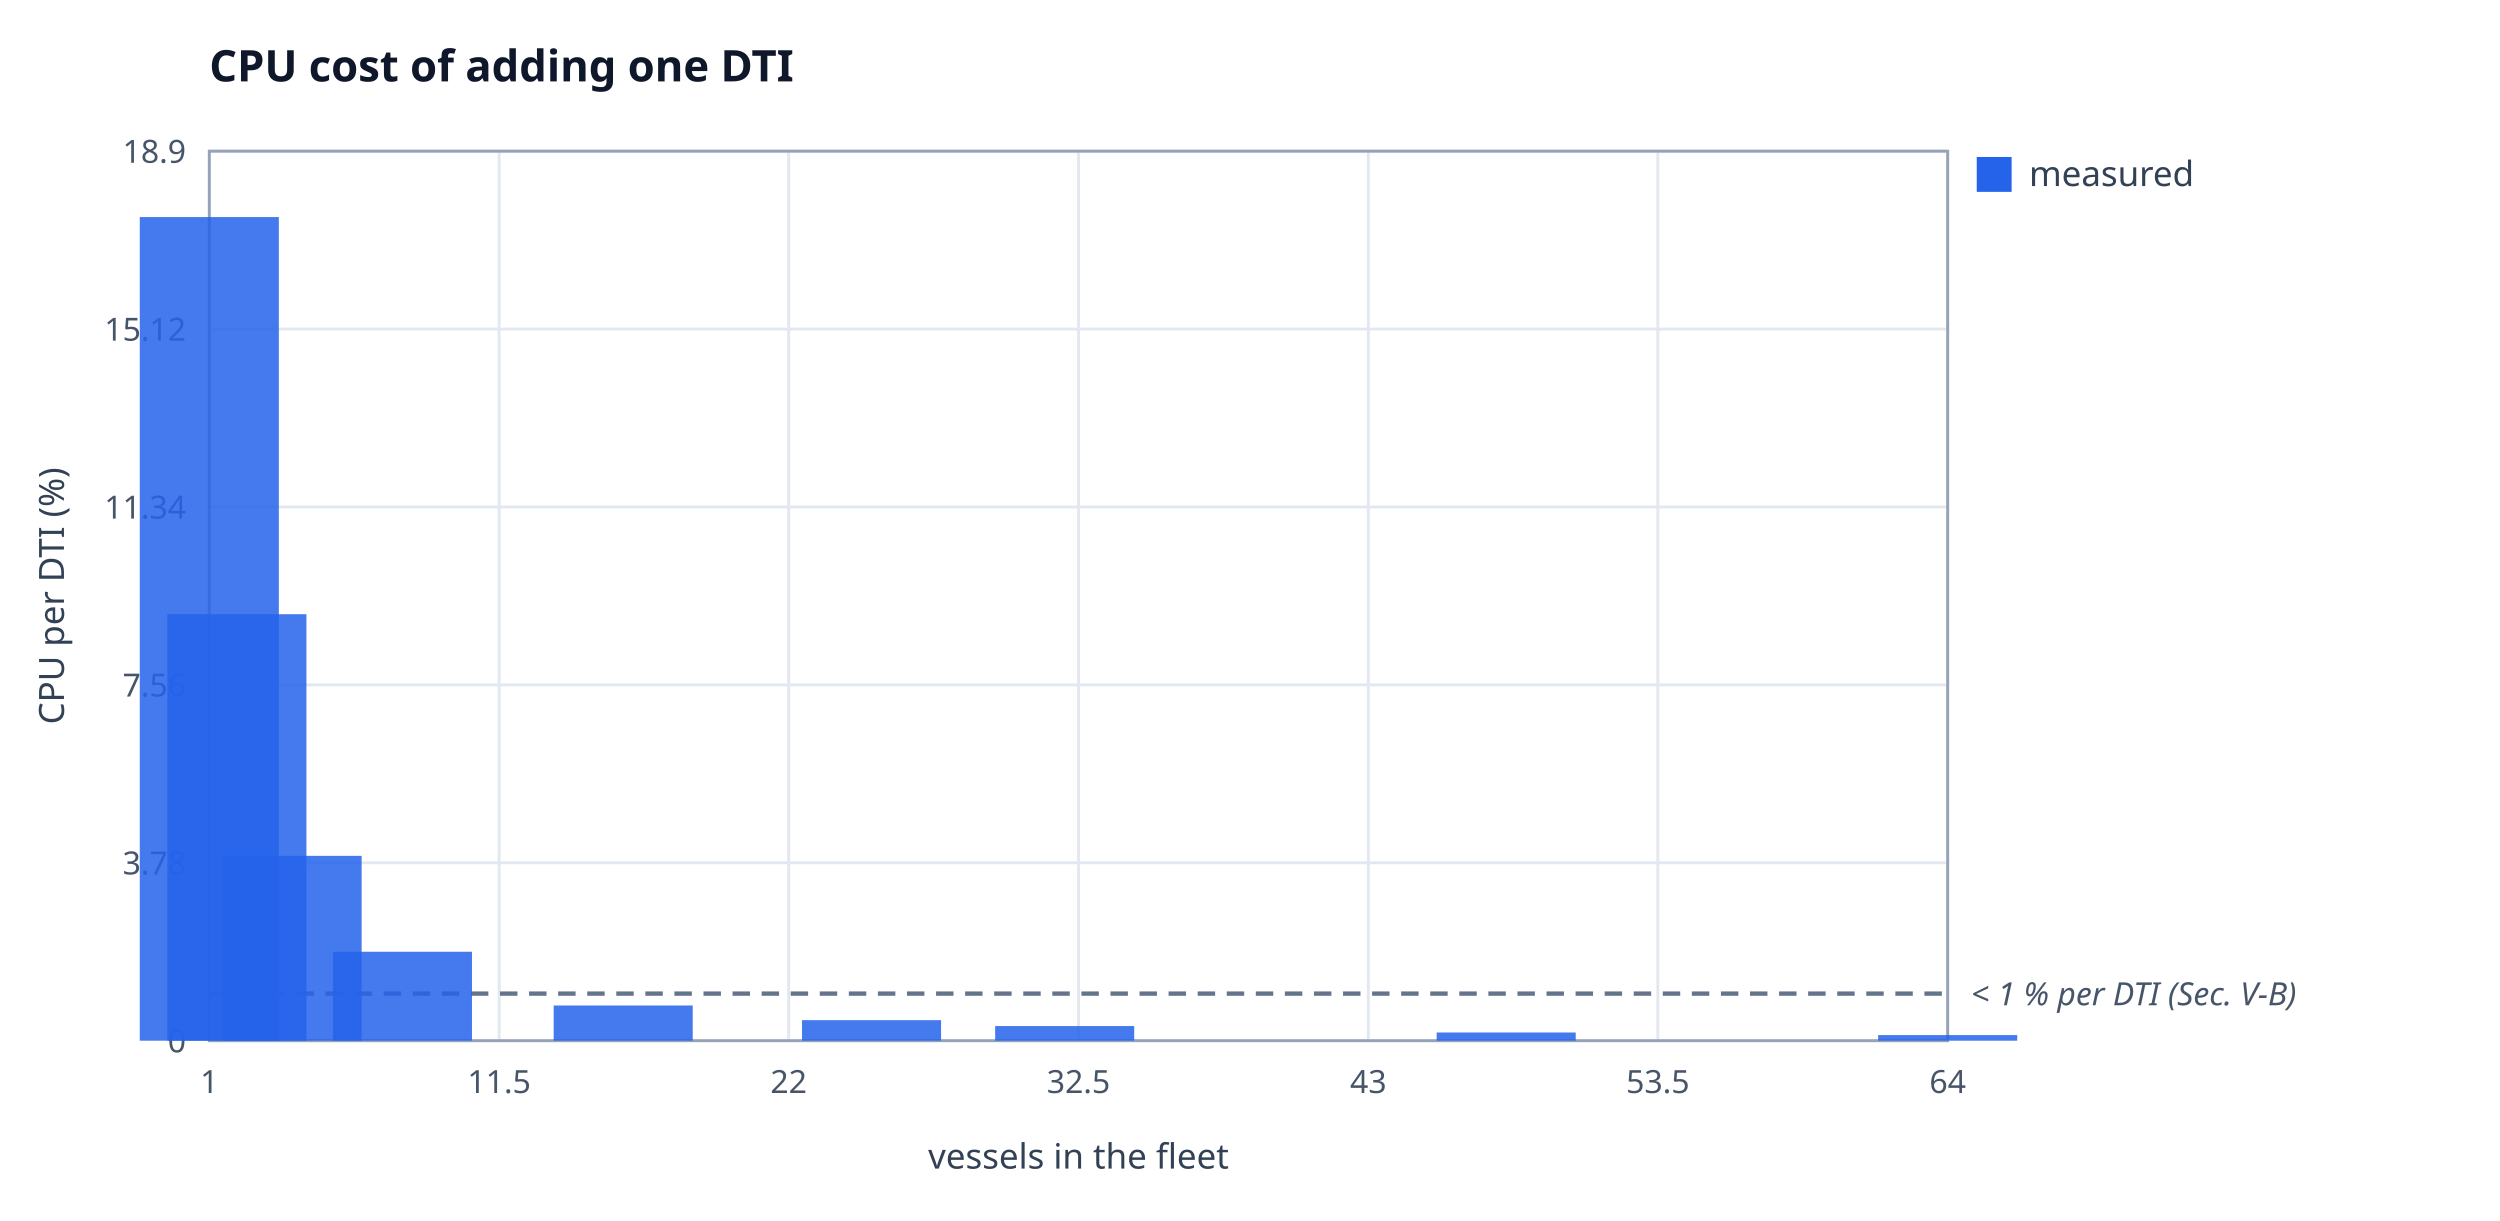
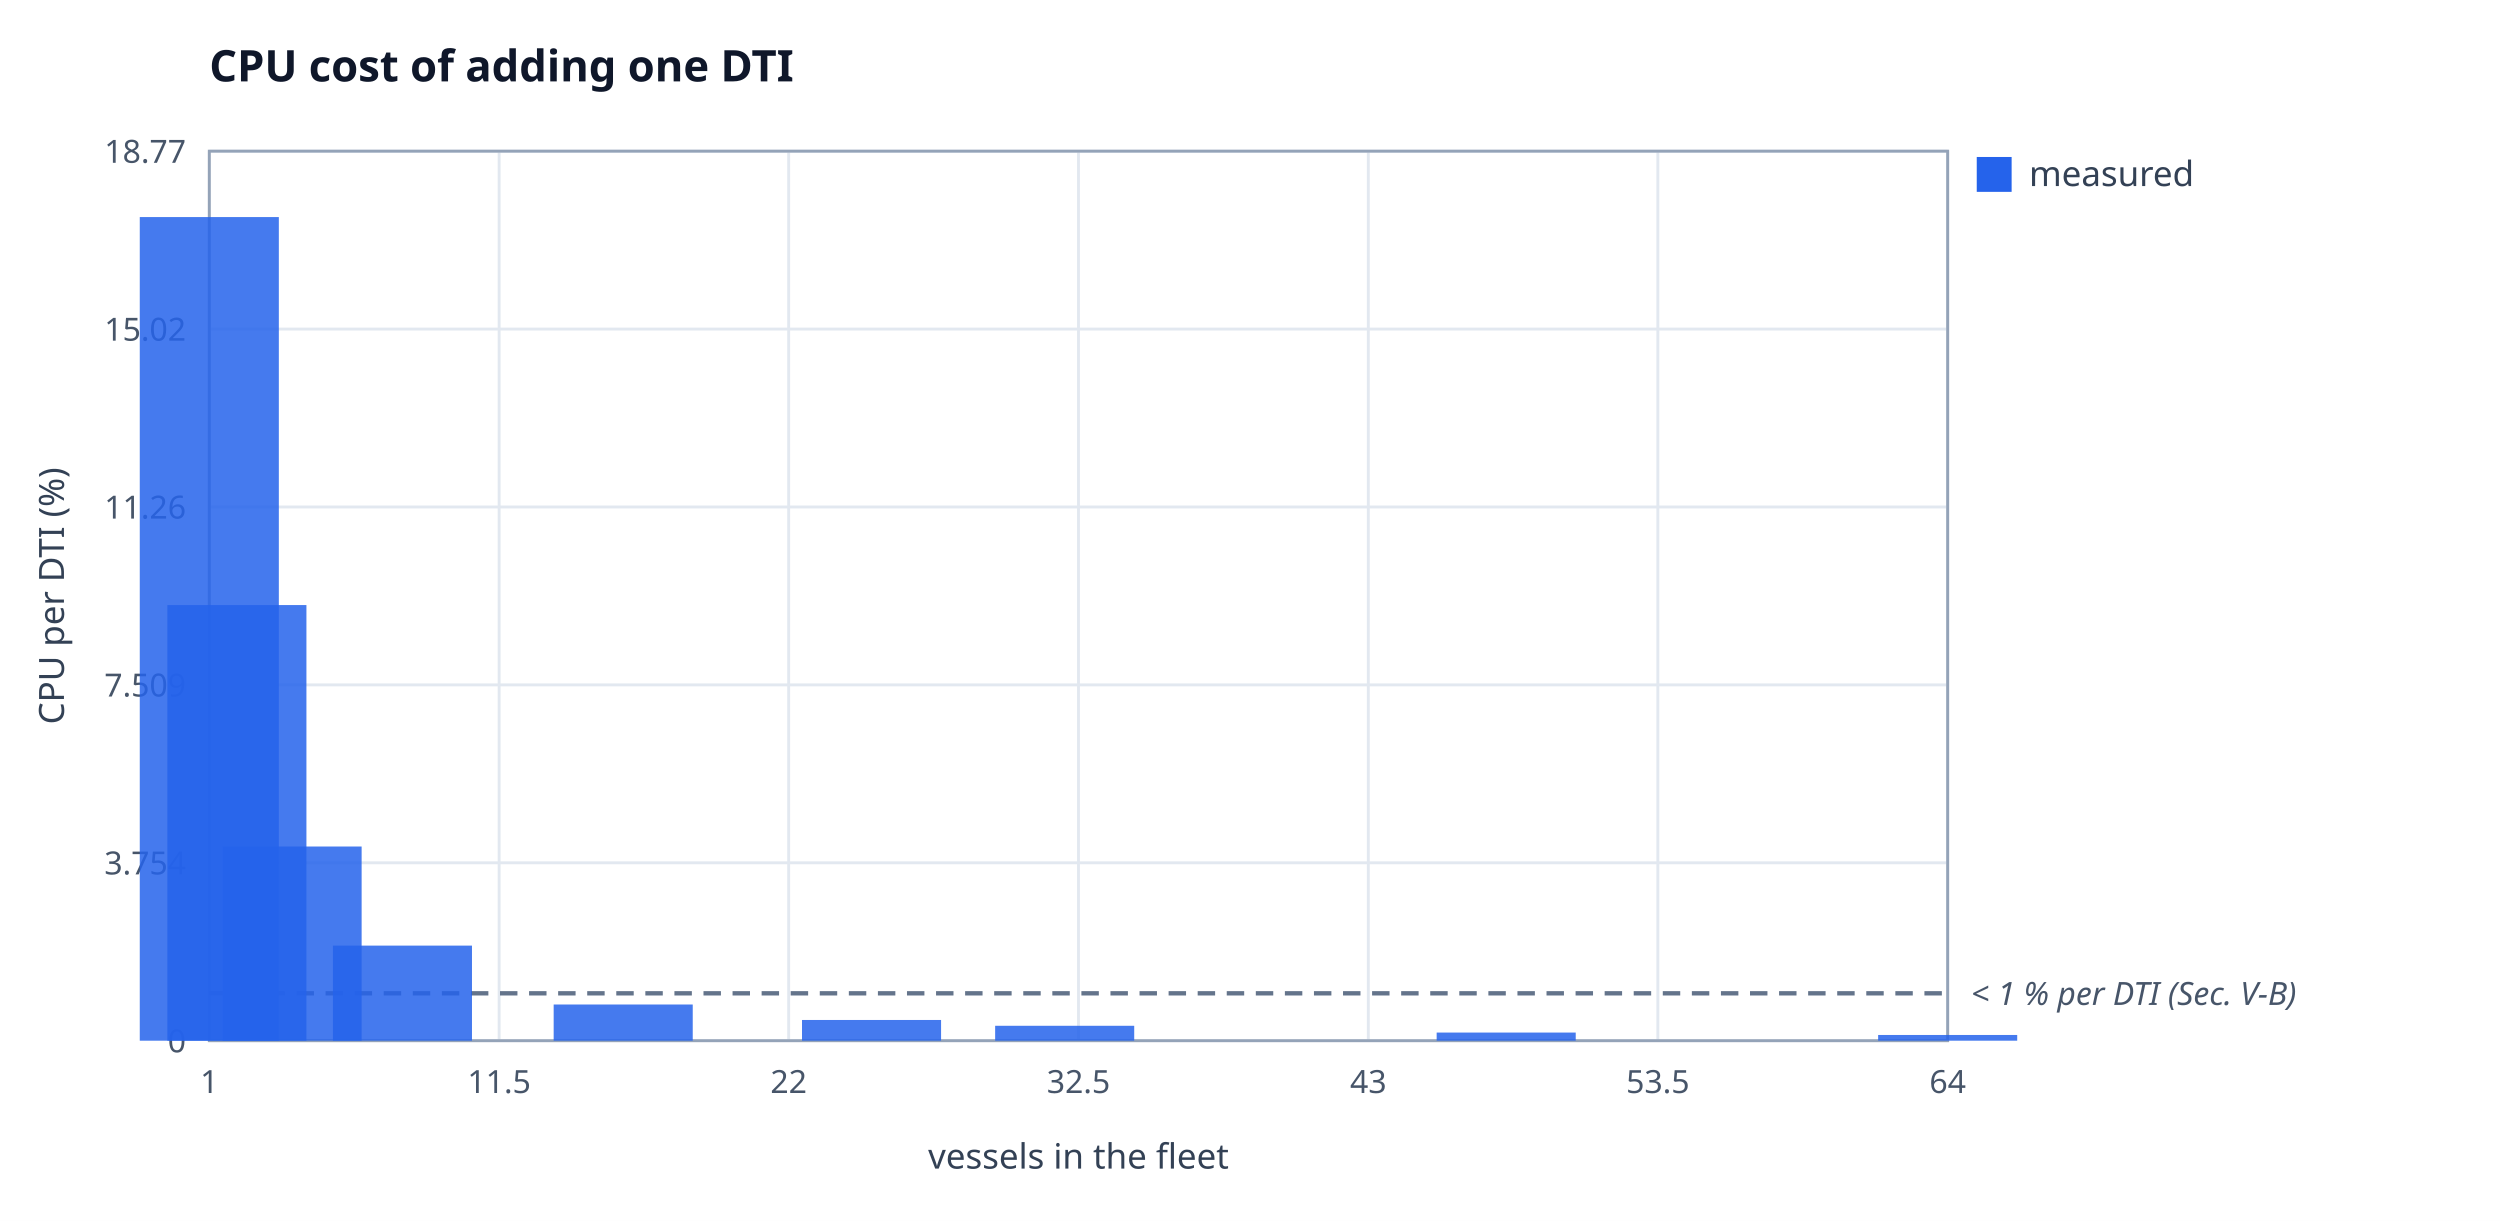
<svg xmlns="http://www.w3.org/2000/svg" viewBox="0 0 860 420" width="860" height="420" role="img" aria-label="CPU cost of adding one DTI">
  <style>
  .bg{fill:#ffffff}
  .frame{stroke:#94a3b8;stroke-width:1;fill:none}
  .grid{stroke:#e2e8f0;stroke-width:1}
  .tick{fill:#475569;font:11px sans-serif}
  .axis{fill:#334155;font:12px sans-serif}
  .title{fill:#0f172a;font:bold 15px sans-serif}
  .rule{stroke:#64748b;stroke-width:1.5;stroke-dasharray:6 4}
  .rulelab{fill:#475569;font:italic 11px sans-serif}
  .legend{fill:#334155;font:12px sans-serif}
  @media (prefers-color-scheme: dark){
    .bg{fill:#0b1120}
    .frame{stroke:#475569}
    .grid{stroke:#1e293b}
    .tick{fill:#94a3b8}
    .axis{fill:#cbd5e1}
    .title{fill:#f1f5f9}
    .rule{stroke:#94a3b8}
    .rulelab{fill:#94a3b8}
    .legend{fill:#cbd5e1}
  }
</style>
  <rect class="bg" x="0" y="0" width="860" height="420" />
  <text class="title" x="72.0" y="28">CPU cost of adding one DTI</text>
  <line class="grid" x1="72.0" y1="358.0" x2="670.0" y2="358.0" />
  <text class="tick" x="64.0" y="362.0" text-anchor="end">0</text>
  <line class="grid" x1="72.0" y1="296.8" x2="670.0" y2="296.8" />
-   <text class="tick" x="64.0" y="300.8" text-anchor="end">3.78</text>
+   <text class="tick" x="64.0" y="300.8" text-anchor="end">3.754</text>
  <line class="grid" x1="72.0" y1="235.6" x2="670.0" y2="235.6" />
-   <text class="tick" x="64.0" y="239.6" text-anchor="end">7.56</text>
+   <text class="tick" x="64.0" y="239.6" text-anchor="end">7.509</text>
  <line class="grid" x1="72.0" y1="174.4" x2="670.0" y2="174.4" />
-   <text class="tick" x="64.0" y="178.4" text-anchor="end">11.34</text>
+   <text class="tick" x="64.0" y="178.4" text-anchor="end">11.26</text>
  <line class="grid" x1="72.0" y1="113.2" x2="670.0" y2="113.2" />
-   <text class="tick" x="64.0" y="117.2" text-anchor="end">15.12</text>
+   <text class="tick" x="64.0" y="117.2" text-anchor="end">15.02</text>
  <line class="grid" x1="72.0" y1="52.0" x2="670.0" y2="52.0" />
-   <text class="tick" x="64.0" y="56.0" text-anchor="end">18.9</text>
+   <text class="tick" x="64.0" y="56.0" text-anchor="end">18.77</text>
  <line class="grid" x1="72.0" y1="52.0" x2="72.0" y2="358.0" />
  <text class="tick" x="72.0" y="376.0" text-anchor="middle">1</text>
  <line class="grid" x1="171.7" y1="52.0" x2="171.7" y2="358.0" />
  <text class="tick" x="171.7" y="376.0" text-anchor="middle">11.5</text>
  <line class="grid" x1="271.3" y1="52.0" x2="271.3" y2="358.0" />
  <text class="tick" x="271.3" y="376.0" text-anchor="middle">22</text>
  <line class="grid" x1="371.0" y1="52.0" x2="371.0" y2="358.0" />
  <text class="tick" x="371.0" y="376.0" text-anchor="middle">32.5</text>
  <line class="grid" x1="470.7" y1="52.0" x2="470.7" y2="358.0" />
  <text class="tick" x="470.7" y="376.0" text-anchor="middle">43</text>
  <line class="grid" x1="570.3" y1="52.0" x2="570.3" y2="358.0" />
  <text class="tick" x="570.3" y="376.0" text-anchor="middle">53.5</text>
  <line class="grid" x1="670.0" y1="52.0" x2="670.0" y2="358.0" />
  <text class="tick" x="670.0" y="376.0" text-anchor="middle">64</text>
  <rect class="frame" x="72.0" y="52.0" width="598.0" height="306.0" />
  <text class="axis" x="371.0" y="402.0" text-anchor="middle">vessels in the fleet</text>
  <text class="axis" x="22.0" y="205.0" text-anchor="middle" transform="rotate(-90 22.0 205.0)">CPU per DTI (%)</text>
-   <line class="rule" x1="72.0" y1="341.8" x2="670.0" y2="341.8" />
-   <text class="rulelab" x="678.0" y="345.8">&lt; 1 % per DTI (Sec. V-B)</text>
+   <line class="rule" x1="72.0" y1="341.7" x2="670.0" y2="341.7" />
+   <text class="rulelab" x="678.0" y="345.7">&lt; 1 % per DTI (Sec. V-B)</text>
  <rect x="48.08" y="74.67" width="47.84" height="283.33" fill="#2563eb" fill-opacity="0.85" />
-   <rect x="57.57" y="211.28" width="47.84" height="146.72" fill="#2563eb" fill-opacity="0.85" />
-   <rect x="76.56" y="294.41" width="47.84" height="63.59" fill="#2563eb" fill-opacity="0.85" />
-   <rect x="114.52" y="327.40" width="47.84" height="30.60" fill="#2563eb" fill-opacity="0.85" />
-   <rect x="190.46" y="345.89" width="47.84" height="12.11" fill="#2563eb" fill-opacity="0.85" />
-   <rect x="275.89" y="350.93" width="47.84" height="7.07" fill="#2563eb" fill-opacity="0.85" />
-   <rect x="342.33" y="352.96" width="47.84" height="5.04" fill="#2563eb" fill-opacity="0.85" />
-   <rect x="494.21" y="355.18" width="47.84" height="2.82" fill="#2563eb" fill-opacity="0.85" />
-   <rect x="646.08" y="356.07" width="47.84" height="1.93" fill="#2563eb" fill-opacity="0.85" />
+   <rect x="57.57" y="208.14" width="47.84" height="149.86" fill="#2563eb" fill-opacity="0.85" />
+   <rect x="76.56" y="291.20" width="47.84" height="66.80" fill="#2563eb" fill-opacity="0.85" />
+   <rect x="114.52" y="325.29" width="47.84" height="32.71" fill="#2563eb" fill-opacity="0.85" />
+   <rect x="190.46" y="345.55" width="47.84" height="12.45" fill="#2563eb" fill-opacity="0.85" />
+   <rect x="275.89" y="350.87" width="47.84" height="7.13" fill="#2563eb" fill-opacity="0.85" />
+   <rect x="342.33" y="352.87" width="47.84" height="5.13" fill="#2563eb" fill-opacity="0.85" />
+   <rect x="494.21" y="355.20" width="47.84" height="2.80" fill="#2563eb" fill-opacity="0.85" />
+   <rect x="646.08" y="356.03" width="47.84" height="1.97" fill="#2563eb" fill-opacity="0.85" />
  <rect x="680.0" y="54.0" width="12" height="12" fill="#2563eb" />
  <text class="legend" x="698.0" y="64.0">measured</text>
</svg>
